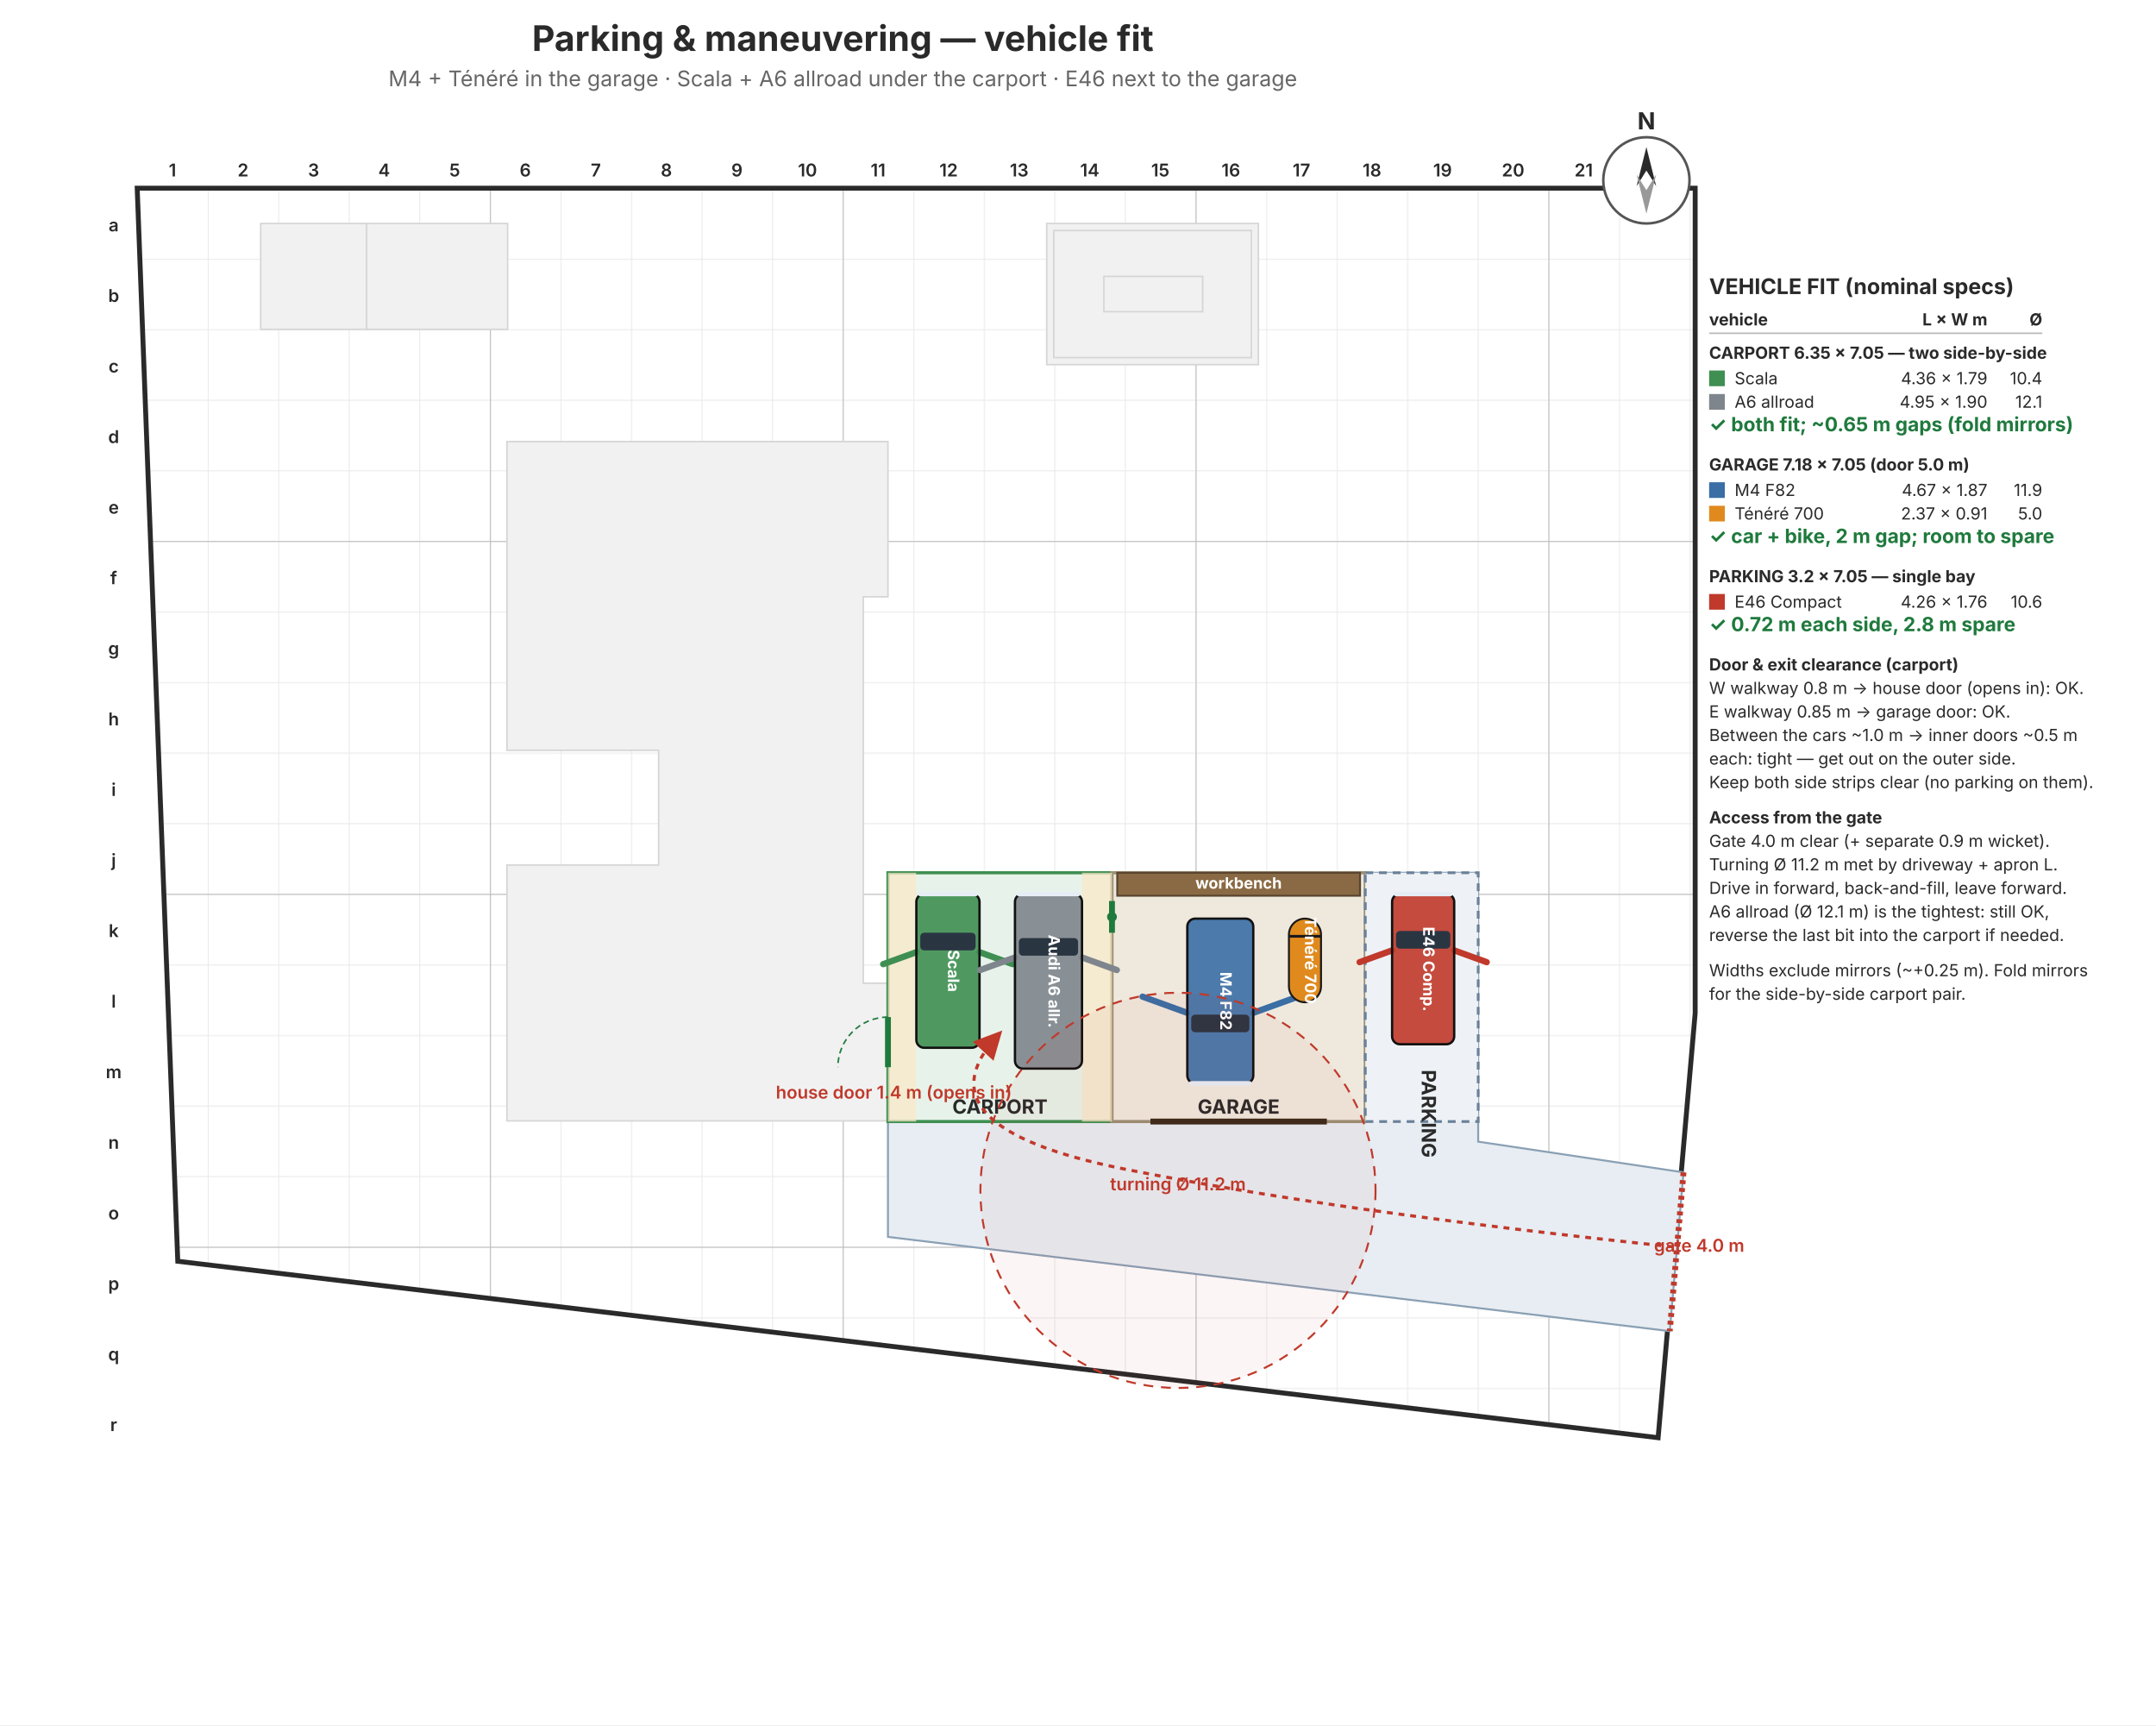
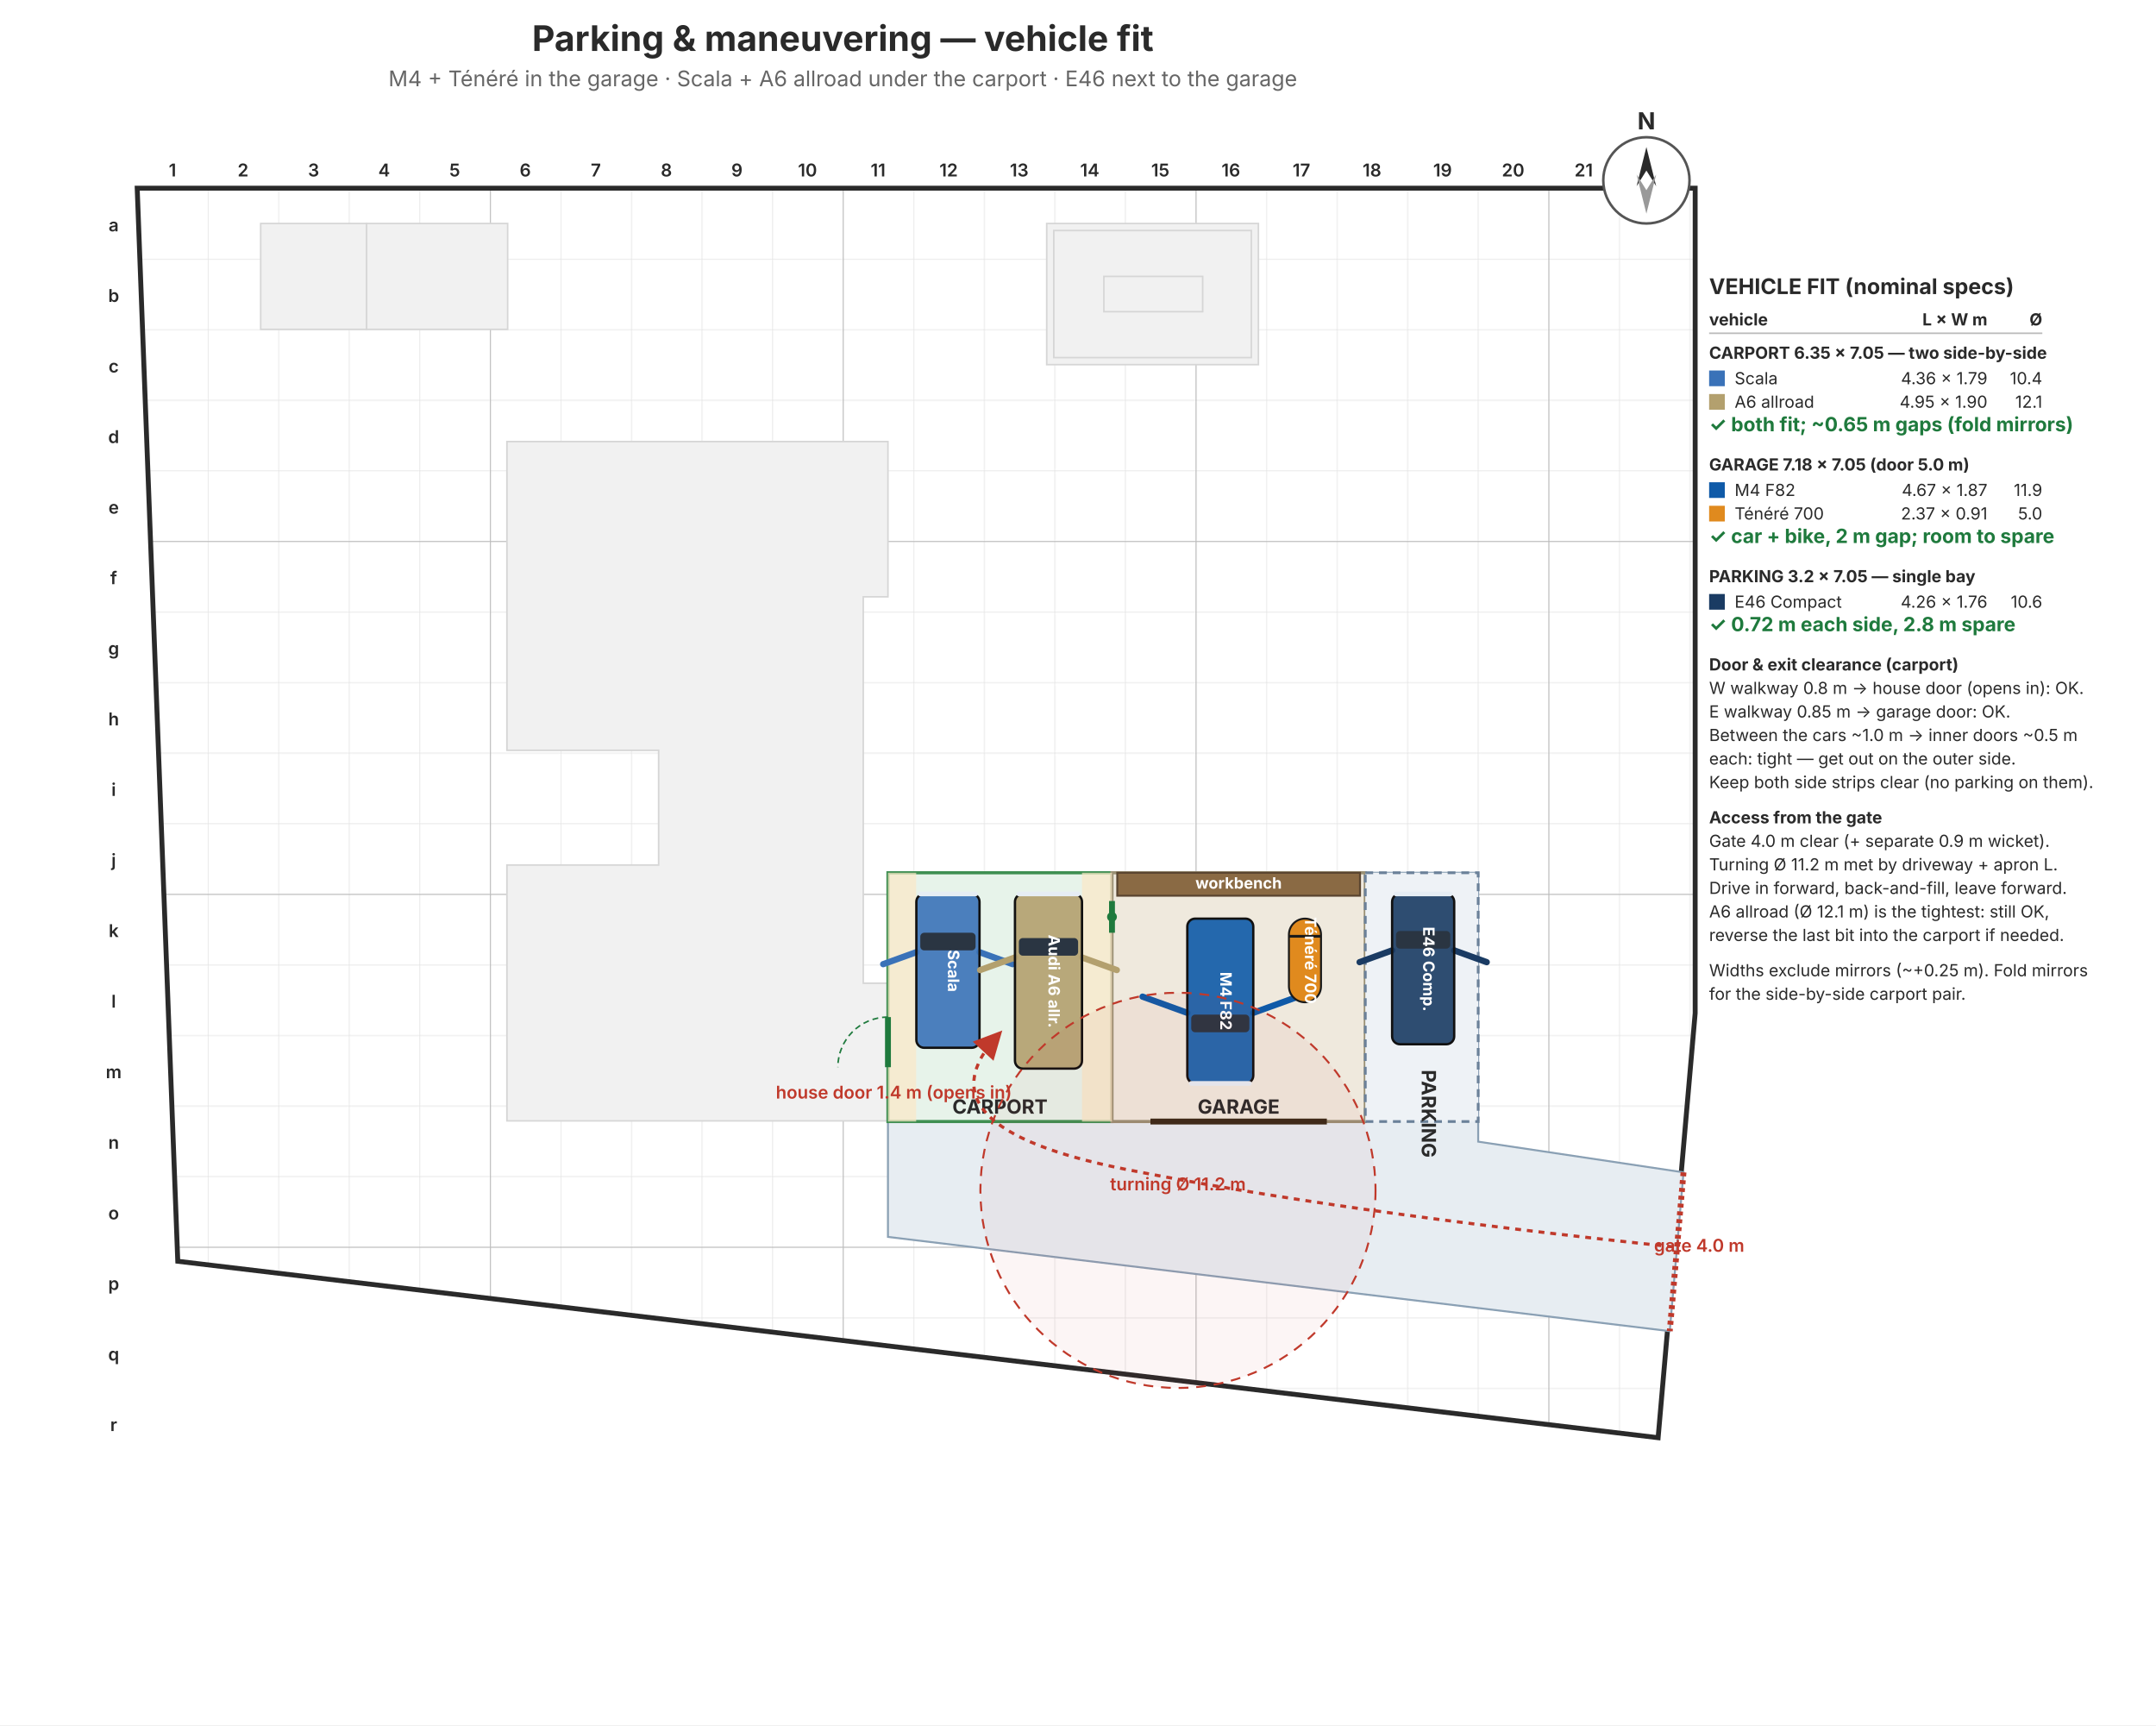
<svg xmlns="http://www.w3.org/2000/svg" viewBox="0 0 1100 880" font-family="-apple-system, BlinkMacSystemFont, sans-serif">
  <defs>
    <pattern id="cg" width="36" height="36" patternUnits="userSpaceOnUse">
      <path d="M 36 0 L 0 0 0 36" fill="none" stroke="#e2e2e2" stroke-width="0.6" />
    </pattern>
    <pattern id="mg" width="180" height="180" patternUnits="userSpaceOnUse">
      <rect width="180" height="180" fill="url(#cg)" />
      <path d="M 180 0 L 0 0 0 180" fill="none" stroke="#bcbcbc" stroke-width="1" />
    </pattern>
    <clipPath id="plot">
      <polygon points="0,0 794.88,0 794.88,420.84 775.98,637.38 20.7,547.38" />
    </clipPath>
    <marker id="arrow" markerWidth="9" markerHeight="9" refX="7" refY="4.5" orient="auto">
      <path d="M0,0 L9,4.5 L0,9 z" fill="#c0392b" />
    </marker>
  </defs>
  <style>
    text{font-family:-apple-system,sans-serif;fill:#2a2a2a}
    .title{font-size:18px;font-weight:700;text-anchor:middle}
    .sub{font-size:11px;fill:#666;text-anchor:middle}
    .axis{font-size:9px;fill:#777;text-anchor:middle;font-weight:600}
    .bay{font-size:10px;font-weight:700}
    .vlbl{font-size:8px;font-weight:700;fill:#fff}
    .dim{font-size:9px;fill:#c0392b;text-anchor:middle;font-weight:600}
    .ph{font-size:11px;font-weight:700}
    .pt{font-size:8.5px}
    .ok{font-size:10px;font-weight:700;fill:#1f7a3d}
  </style>
  <rect width="1100" height="880" fill="white" />
  <text x="430" y="26" class="title">Parking &amp; maneuvering — vehicle fit</text>
  <text x="430" y="44" class="sub">M4 + Ténéré in the garage · Scala + A6 allroad under the carport · E46 next to the garage</text>
  <g transform="translate(70, 96)">
    <g clip-path="url(#plot)">
      <rect x="-50" y="-10" width="900" height="720" fill="url(#mg)" />
    </g>
    <polygon points="0,0 794.88,0 794.88,420.84 775.98,637.38 20.7,547.38" fill="none" stroke="#2a2a2a" stroke-width="2.5" />
    <g class="axis">
      <text x="18" y="-6">1</text>
      <text x="54" y="-6">2</text>
      <text x="90" y="-6">3</text>
      <text x="126" y="-6">4</text>
      <text x="162" y="-6">5</text>
      <text x="198" y="-6">6</text>
      <text x="234" y="-6">7</text>
      <text x="270" y="-6">8</text>
      <text x="306" y="-6">9</text>
      <text x="342" y="-6">10</text>
      <text x="378" y="-6">11</text>
      <text x="414" y="-6">12</text>
      <text x="450" y="-6">13</text>
      <text x="486" y="-6">14</text>
      <text x="522" y="-6">15</text>
      <text x="558" y="-6">16</text>
      <text x="594" y="-6">17</text>
      <text x="630" y="-6">18</text>
      <text x="666" y="-6">19</text>
      <text x="702" y="-6">20</text>
      <text x="738" y="-6">21</text>
      <text x="774" y="-6">22</text>
    </g>
    <g class="axis">
      <text x="-12" y="22">a</text>
      <text x="-12" y="58">b</text>
      <text x="-12" y="94">c</text>
      <text x="-12" y="130">d</text>
      <text x="-12" y="166">e</text>
      <text x="-12" y="202">f</text>
      <text x="-12" y="238">g</text>
      <text x="-12" y="274">h</text>
      <text x="-12" y="310">i</text>
      <text x="-12" y="346">j</text>
      <text x="-12" y="382">k</text>
      <text x="-12" y="418">l</text>
      <text x="-12" y="454">m</text>
      <text x="-12" y="490">n</text>
      <text x="-12" y="526">o</text>
      <text x="-12" y="562">p</text>
      <text x="-12" y="598">q</text>
      <text x="-12" y="634">r</text>
    </g>
    <g clip-path="url(#plot)" fill="#f1f1f1" stroke="#d6d6d6" stroke-width="0.8">
      <polygon points="188.64,129.24 383.04,129.24 383.04,208.44 370.44,208.44 370.44,405.54 383.04,405.54 383.04,475.74 188.64,475.74 188.64,345.24 266.04,345.24 266.04,286.74 188.64,286.74" />
      <rect x="117" y="18" width="72" height="54" />
      <rect x="63" y="18" width="54" height="54" />
      <rect x="464.04" y="18" width="108" height="72" />
      <rect x="467.64" y="21.6" width="100.8" height="64.8" />
      <rect x="493.2" y="45" width="50.4" height="18" />
    </g>
    <polygon points="383.04,349.2 497.34,349.2 497.34,475.92 626.58,475.92 626.58,349.2 684.18,349.2 684.18,486.36 788.94,502.02 781.92,583.02 383.04,534.96" fill="#e7edf2" stroke="#8aa0b4" stroke-width="1" />
    <rect x="383.04" y="349.2" width="114.3" height="126.9" fill="#e7f3ea" stroke="#3f8f52" stroke-width="1.6" />
    <rect x="497.34" y="349.2" width="129.24" height="126.9" fill="#efe9dd" stroke="#9a9074" stroke-width="1.6" />
    <rect x="626.58" y="349.2" width="57.6" height="126.9" fill="#eef2f6" stroke="#6b8199" stroke-width="1.4" stroke-dasharray="4,3" />
    <line x1="516.96" y1="476.1" x2="606.96" y2="476.1" stroke="#3a2a18" stroke-width="3" />
    <text x="440.19" y="472.1" class="bay" fill="#2f6f43" text-anchor="middle">CARPORT</text>
    <text x="561.96" y="472.1" class="bay" fill="#7a6f52" text-anchor="middle">GARAGE</text>
    <text x="655.38" y="472.1" class="bay" fill="#556" text-anchor="middle" transform="rotate(90 655.38 472.1)">PARKING</text>
    <rect x="500.04" y="349.2" width="123.84" height="11.7" fill="#8a6a44" stroke="#5a4530" stroke-width="1" />
    <text x="561.96" y="357.3" class="vlbl" text-anchor="middle" fill="#fff">workbench</text>
    <rect x="383.04" y="349.2" width="14.4" height="126.9" fill="#fbe9c7" fill-opacity="0.7" />
    <rect x="482.04" y="349.2" width="15.3" height="126.9" fill="#fbe9c7" fill-opacity="0.7" />
    <line x1="383.04" y1="422.82" x2="383.04" y2="448.38" stroke="#1f7a3d" stroke-width="3" />
    <path d="M 383.04,422.82 A 25.56 25.56 0 0 0 357.48,448.38" fill="none" stroke="#1f7a3d" stroke-width="0.8" stroke-dasharray="3,2" />
    <text x="386.04" y="464.4" class="dim" fill="#1f7a3d" text-anchor="start">house door 1.4 m (opens in)</text>
    <line x1="497.34" y1="363.6" x2="497.34" y2="379.8" stroke="#1f7a3d" stroke-width="3" />
    <circle cx="497.34" cy="371.7" r="2.5" fill="#1f7a3d" />
    <g transform="translate(413.64,399.24)">
-       <line x1="-16.11" y1="-9.54" x2="-33.03" y2="-3.42" stroke="#3f8f52" stroke-width="3.2" stroke-linecap="round" />
-       <line x1="16.11" y1="-9.54" x2="33.03" y2="-3.42" stroke="#3f8f52" stroke-width="3.2" stroke-linecap="round" />
-       <rect x="-16.11" y="-39.24" width="32.22" height="78.48" rx="4" fill="#3f8f52" fill-opacity="0.9" stroke="#111" stroke-width="1.2" />
+       <line x1="-16.11" y1="-9.54" x2="-33.03" y2="-3.42" stroke="#3a72b8" stroke-width="3.2" stroke-linecap="round" />
+       <line x1="16.11" y1="-9.54" x2="33.03" y2="-3.42" stroke="#3a72b8" stroke-width="3.2" stroke-linecap="round" />
+       <rect x="-16.11" y="-39.24" width="32.22" height="78.48" rx="4" fill="#3a72b8" fill-opacity="0.9" stroke="#111" stroke-width="1.2" />
      <rect x="-14.11" y="-19.44" width="28.22" height="9" rx="2" fill="#2a3542" />
      <line x1="-14.11" y1="-39.24" x2="14.11" y2="-39.24" stroke="#e6edf4" stroke-width="2.4" stroke-linecap="round" />
    </g>
    <text x="413.64" y="399.24" class="vlbl" text-anchor="middle" transform="rotate(90 413.64 399.24)">Scala</text>
    <g transform="translate(464.94,404.55)">
-       <line x1="-17.1" y1="-12.15" x2="-34.866" y2="-5.724" stroke="#7f858c" stroke-width="3.2" stroke-linecap="round" />
-       <line x1="17.1" y1="-12.15" x2="34.866" y2="-5.724" stroke="#7f858c" stroke-width="3.2" stroke-linecap="round" />
-       <rect x="-17.1" y="-44.55" width="34.2" height="89.1" rx="4" fill="#7f858c" fill-opacity="0.9" stroke="#111" stroke-width="1.2" />
+       <line x1="-17.1" y1="-12.15" x2="-34.866" y2="-5.724" stroke="#b3a06e" stroke-width="3.2" stroke-linecap="round" />
+       <line x1="17.1" y1="-12.15" x2="34.866" y2="-5.724" stroke="#b3a06e" stroke-width="3.2" stroke-linecap="round" />
+       <rect x="-17.1" y="-44.55" width="34.2" height="89.1" rx="4" fill="#b3a06e" fill-opacity="0.9" stroke="#111" stroke-width="1.2" />
      <rect x="-15.1" y="-22.05" width="30.2" height="9" rx="2" fill="#2a3542" />
      <line x1="-15.1" y1="-44.55" x2="15.1" y2="-44.55" stroke="#e6edf4" stroke-width="2.4" stroke-linecap="round" />
    </g>
    <text x="464.94" y="404.55" class="vlbl" text-anchor="middle" transform="rotate(90 464.94 404.55)">Audi A6 allr.</text>
    <g transform="translate(552.6,414.63)">
-       <line x1="-16.83" y1="6.03" x2="-39.672" y2="-2.232" stroke="#3a6ea5" stroke-width="3.2" stroke-linecap="round" />
-       <line x1="16.83" y1="6.03" x2="39.672" y2="-2.232" stroke="#3a6ea5" stroke-width="3.2" stroke-linecap="round" />
-       <rect x="-16.83" y="-42.03" width="33.66" height="84.06" rx="4" fill="#3a6ea5" fill-opacity="0.9" stroke="#111" stroke-width="1.2" />
+       <line x1="-16.83" y1="6.03" x2="-39.672" y2="-2.232" stroke="#0f5aa8" stroke-width="3.2" stroke-linecap="round" />
+       <line x1="16.83" y1="6.03" x2="39.672" y2="-2.232" stroke="#0f5aa8" stroke-width="3.2" stroke-linecap="round" />
+       <rect x="-16.83" y="-42.03" width="33.66" height="84.06" rx="4" fill="#0f5aa8" fill-opacity="0.9" stroke="#111" stroke-width="1.2" />
      <rect x="-14.83" y="6.93" width="29.66" height="9" rx="2" fill="#2a3542" />
      <line x1="-14.83" y1="42.03" x2="14.83" y2="42.03" stroke="#e6edf4" stroke-width="2.4" stroke-linecap="round" />
    </g>
    <text x="552.6" y="414.63" class="vlbl" text-anchor="middle" transform="rotate(90 552.6 414.63)">M4 F82</text>
    <g transform="translate(595.8,393.93)">
      <rect x="-8.19" y="-21.33" width="16.38" height="42.66" rx="8.19" fill="#e08a1e" stroke="#1a1a1a" stroke-width="1" />
      <line x1="-8.1" y1="-12.33" x2="8.1" y2="-12.33" stroke="#1a1a1a" stroke-width="1.4" />
    </g>
    <text x="595.8" y="393.93" class="vlbl" text-anchor="middle" transform="rotate(90 595.8 393.93)">Ténéré 700</text>
    <g transform="translate(656.1,398.34)">
-       <line x1="-15.84" y1="-9.54" x2="-32.422" y2="-3.542" stroke="#c0392b" stroke-width="3.2" stroke-linecap="round" />
-       <line x1="15.84" y1="-9.54" x2="32.422" y2="-3.542" stroke="#c0392b" stroke-width="3.2" stroke-linecap="round" />
-       <rect x="-15.84" y="-38.34" width="31.68" height="76.68" rx="4" fill="#c0392b" fill-opacity="0.9" stroke="#111" stroke-width="1.2" />
+       <line x1="-15.84" y1="-9.54" x2="-32.422" y2="-3.542" stroke="#1a3b63" stroke-width="3.2" stroke-linecap="round" />
+       <line x1="15.84" y1="-9.54" x2="32.422" y2="-3.542" stroke="#1a3b63" stroke-width="3.2" stroke-linecap="round" />
+       <rect x="-15.84" y="-38.34" width="31.68" height="76.68" rx="4" fill="#1a3b63" fill-opacity="0.9" stroke="#111" stroke-width="1.2" />
      <rect x="-13.84" y="-19.44" width="27.68" height="9" rx="2" fill="#2a3542" />
      <line x1="-13.84" y1="-38.34" x2="13.84" y2="-38.34" stroke="#e6edf4" stroke-width="2.4" stroke-linecap="round" />
    </g>
    <text x="656.1" y="398.34" class="vlbl" text-anchor="middle" transform="rotate(90 656.1 398.34)">E46 Comp.</text>
    <line x1="788.94" y1="502.02" x2="781.92" y2="583.02" stroke="#c0392b" stroke-width="3" stroke-dasharray="2,2" />
    <text x="796.94" y="542.52" class="dim" text-anchor="start">gate 4.0 m</text>
    <circle cx="531" cy="511.2" r="100.8" fill="#c0392b" fill-opacity="0.05" stroke="#c0392b" stroke-width="1" stroke-dasharray="5,4" />
    <text x="531" y="511.2" class="dim">turning Ø 11.2 m</text>
    <path d="M 783.54,540 Q 612,522 504,500.4 T 439.2,432" fill="none" stroke="#c0392b" stroke-width="1.6" stroke-dasharray="3,3" marker-end="url(#arrow)" />
  </g>
  <g transform="translate(840, 92)">
    <circle r="22" fill="white" stroke="#555" stroke-width="1.3" />
    <path d="M 0 -17 L 5 3 L 0 -5 L -5 3 Z" fill="#2a2a2a" />
    <path d="M 0 5 L 5 -3 L 0 17 L -5 -3 Z" fill="#999" />
    <text y="-26" font-size="12" font-weight="700" text-anchor="middle">N</text>
  </g>
  <g transform="translate(872, 150)">
    <text x="0" y="0" class="ph">VEHICLE FIT (nominal specs)</text>
    <text x="0" y="16" class="pt" font-weight="700" fill="#555">vehicle</text>
    <text x="142" y="16" class="pt" font-weight="700" fill="#555" text-anchor="end">L × W m</text>
    <text x="170" y="16" class="pt" font-weight="700" fill="#555" text-anchor="end">Ø</text>
    <line x1="0" y1="20" x2="170" y2="20" stroke="#bbb" stroke-width="0.8" />
    <text x="0" y="33" class="pt" font-weight="700" fill="#333">CARPORT 6.35 × 7.05 — two side-by-side</text>
-     <rect x="0" y="39" width="8" height="8" fill="#3f8f52" />
+     <rect x="0" y="39" width="8" height="8" fill="#3a72b8" />
    <text x="13" y="46" class="pt">Scala</text>
    <text x="142" y="46" class="pt" text-anchor="end">4.36 × 1.79</text>
    <text x="170" y="46" class="pt" text-anchor="end">10.4</text>
-     <rect x="0" y="51" width="8" height="8" fill="#7f858c" />
+     <rect x="0" y="51" width="8" height="8" fill="#b3a06e" />
    <text x="13" y="58" class="pt">A6 allroad</text>
    <text x="142" y="58" class="pt" text-anchor="end">4.95 × 1.90</text>
    <text x="170" y="58" class="pt" text-anchor="end">12.1</text>
    <text x="0" y="70" class="ok" font-size="8.5">✓ both fit; ~0.65 m gaps (fold mirrors)</text>
    <text x="0" y="90" class="pt" font-weight="700" fill="#333">GARAGE 7.18 × 7.05 (door 5.0 m)</text>
-     <rect x="0" y="96" width="8" height="8" fill="#3a6ea5" />
+     <rect x="0" y="96" width="8" height="8" fill="#0f5aa8" />
    <text x="13" y="103" class="pt">M4 F82</text>
    <text x="142" y="103" class="pt" text-anchor="end">4.67 × 1.87</text>
    <text x="170" y="103" class="pt" text-anchor="end">11.9</text>
    <rect x="0" y="108" width="8" height="8" fill="#e08a1e" />
    <text x="13" y="115" class="pt">Ténéré 700</text>
    <text x="142" y="115" class="pt" text-anchor="end">2.37 × 0.91</text>
    <text x="170" y="115" class="pt" text-anchor="end">5.0</text>
    <text x="0" y="127" class="ok" font-size="8.5">✓ car + bike, 2 m gap; room to spare</text>
    <text x="0" y="147" class="pt" font-weight="700" fill="#333">PARKING 3.2 × 7.05 — single bay</text>
-     <rect x="0" y="153" width="8" height="8" fill="#c0392b" />
+     <rect x="0" y="153" width="8" height="8" fill="#1a3b63" />
    <text x="13" y="160" class="pt">E46 Compact</text>
    <text x="142" y="160" class="pt" text-anchor="end">4.26 × 1.76</text>
    <text x="170" y="160" class="pt" text-anchor="end">10.6</text>
    <text x="0" y="172" class="ok" font-size="8.5">✓ 0.72 m each side, 2.8 m spare</text>
    <text x="0" y="192" class="pt" fill="#444" font-weight="700">Door &amp; exit clearance (carport)</text>
    <text x="0" y="204" class="pt" fill="#555">W walkway 0.8 m → house door (opens in): OK.</text>
    <text x="0" y="216" class="pt" fill="#555">E walkway 0.85 m → garage door: OK.</text>
    <text x="0" y="228" class="pt" fill="#555">Between the cars ~1.0 m → inner doors ~0.5 m</text>
    <text x="0" y="240" class="pt" fill="#555">each: tight — get out on the outer side.</text>
    <text x="0" y="252" class="pt" fill="#555">Keep both side strips clear (no parking on them).</text>
    <text x="0" y="270" class="pt" fill="#444" font-weight="700">Access from the gate</text>
    <text x="0" y="282" class="pt" fill="#555">Gate 4.0 m clear (+ separate 0.9 m wicket).</text>
    <text x="0" y="294" class="pt" fill="#555">Turning Ø 11.2 m met by driveway + apron L.</text>
    <text x="0" y="306" class="pt" fill="#555">Drive in forward, back-and-fill, leave forward.</text>
    <text x="0" y="318" class="pt" fill="#555">A6 allroad (Ø 12.1 m) is the tightest: still OK,</text>
    <text x="0" y="330" class="pt" fill="#555">reverse the last bit into the carport if needed.</text>
    <text x="0" y="348" class="pt" fill="#888">Widths exclude mirrors (~+0.25 m). Fold mirrors</text>
    <text x="0" y="360" class="pt" fill="#888">for the side-by-side carport pair.</text>
  </g>
</svg>
